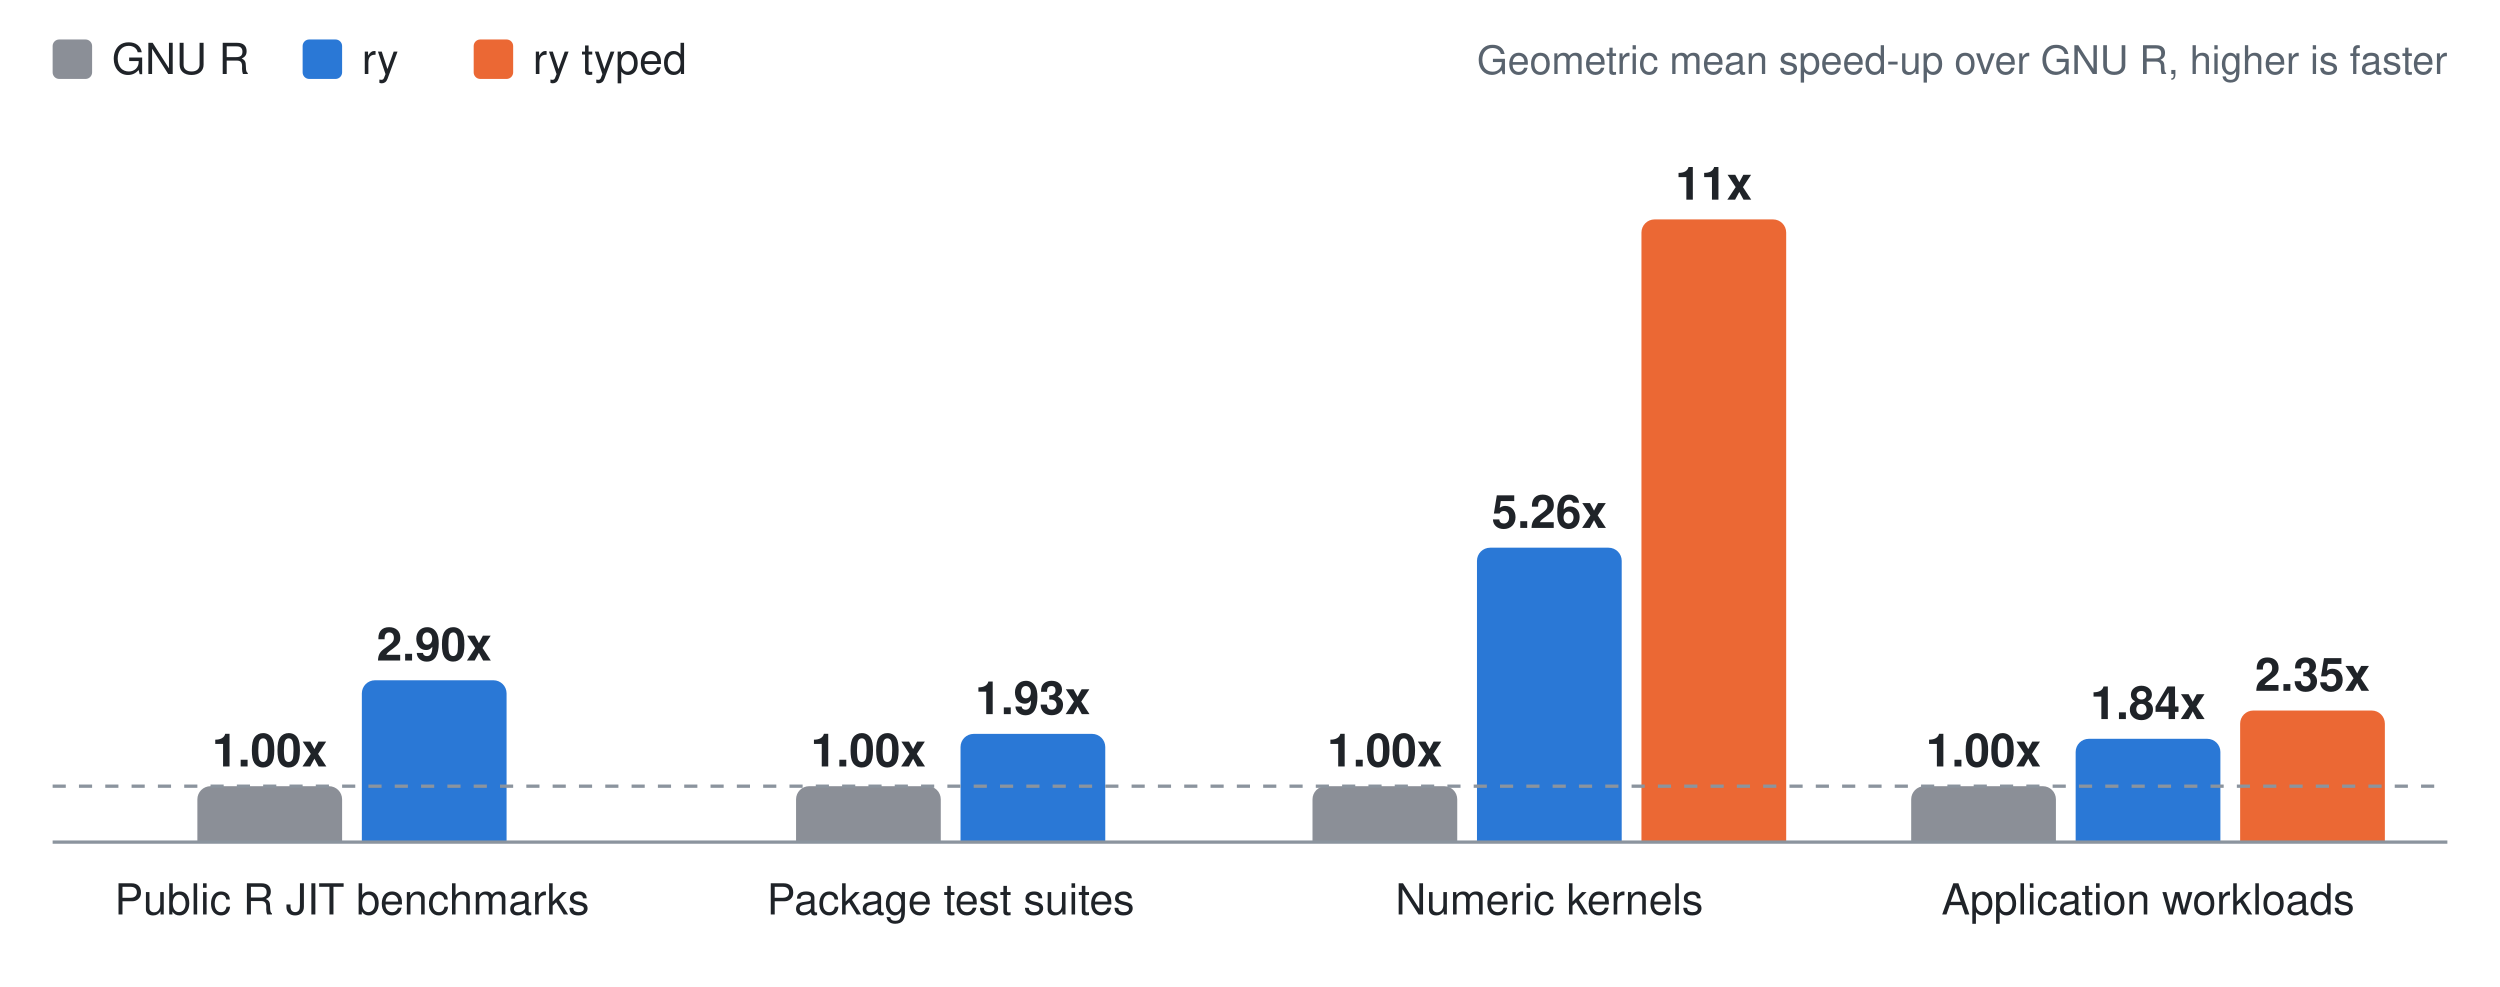
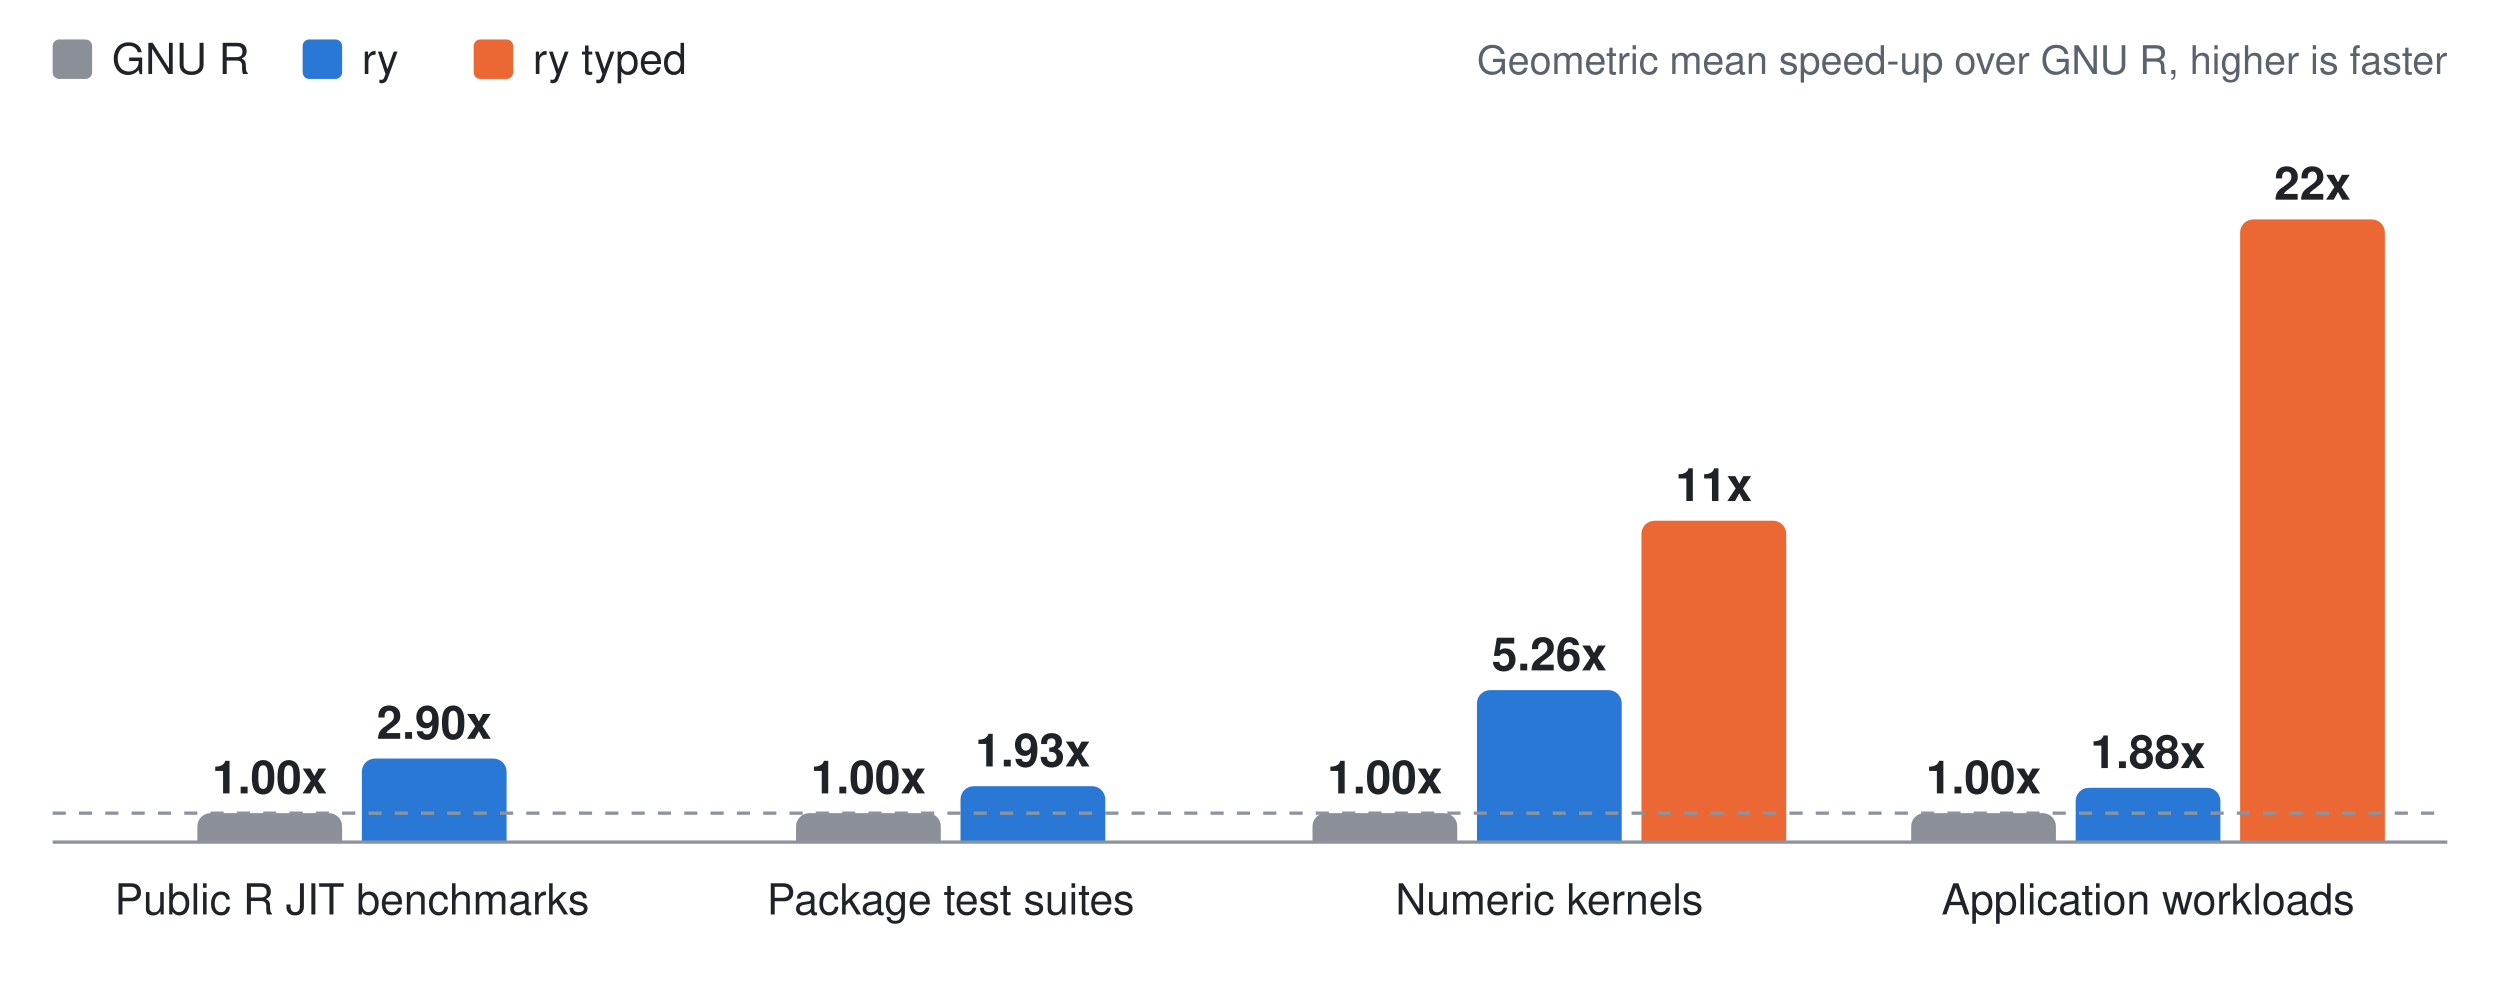
<svg xmlns="http://www.w3.org/2000/svg" viewBox="0 0 760 300" width="760" height="300" role="img" aria-labelledby="t d" font-family="-apple-system, 'Segoe UI', Helvetica, Arial, sans-serif">
  <rect x="16" y="12" width="12" height="12" rx="2" fill="#8b8f97" />
  <text x="34" y="22.5" font-size="13" fill="#1f2328">GNU R</text>
  <rect x="92" y="12" width="12" height="12" rx="2" fill="#2a78d6" />
  <text x="110" y="22.5" font-size="13" fill="#1f2328">ry</text>
  <rect x="144" y="12" width="12" height="12" rx="2" fill="#eb6834" />
  <text x="162" y="22.5" font-size="13" fill="#1f2328">ry typed</text>
  <text x="744" y="22.5" font-size="12" text-anchor="end" fill="#59636e">Geometric mean speed-up over GNU R, higher is faster</text>
-   <path d="M60.0 256V243.0a4 4 0 0 1 4-4h36a4 4 0 0 1 4 4V256z" fill="#8b8f97" />
-   <text x="82.0" y="233.0" font-size="14" font-weight="600" text-anchor="middle" fill="#1f2328">1.00x</text>
-   <path d="M110.0 256V210.8a4 4 0 0 1 4-4h36a4 4 0 0 1 4 4V256z" fill="#2a78d6" />
-   <text x="132.0" y="200.8" font-size="14" font-weight="600" text-anchor="middle" fill="#1f2328">2.90x</text>
+   <path d="M60.0 256V251.2a4 4 0 0 1 4-4h36a4 4 0 0 1 4 4V256z" fill="#8b8f97" />
+   <text x="82.0" y="241.2" font-size="14" font-weight="600" text-anchor="middle" fill="#1f2328">1.00x</text>
+   <path d="M110.0 256V234.6a4 4 0 0 1 4-4h36a4 4 0 0 1 4 4V256z" fill="#2a78d6" />
+   <text x="132.0" y="224.6" font-size="14" font-weight="600" text-anchor="middle" fill="#1f2328">2.90x</text>
  <text x="107.0" y="278" font-size="13" text-anchor="middle" fill="#1f2328">Public R JIT benchmarks</text>
-   <path d="M242.0 256V243.0a4 4 0 0 1 4-4h36a4 4 0 0 1 4 4V256z" fill="#8b8f97" />
-   <text x="264.0" y="233.0" font-size="14" font-weight="600" text-anchor="middle" fill="#1f2328">1.00x</text>
-   <path d="M292.0 256V227.1a4 4 0 0 1 4-4h36a4 4 0 0 1 4 4V256z" fill="#2a78d6" />
-   <text x="314.0" y="217.1" font-size="14" font-weight="600" text-anchor="middle" fill="#1f2328">1.93x</text>
+   <path d="M242.0 256V251.2a4 4 0 0 1 4-4h36a4 4 0 0 1 4 4V256z" fill="#8b8f97" />
+   <text x="264.0" y="241.2" font-size="14" font-weight="600" text-anchor="middle" fill="#1f2328">1.00x</text>
+   <path d="M292.0 256V243.0a4 4 0 0 1 4-4h36a4 4 0 0 1 4 4V256z" fill="#2a78d6" />
+   <text x="314.0" y="233.0" font-size="14" font-weight="600" text-anchor="middle" fill="#1f2328">1.93x</text>
  <text x="289.0" y="278" font-size="13" text-anchor="middle" fill="#1f2328">Package test suites</text>
-   <path d="M399.0 256V243.0a4 4 0 0 1 4-4h36a4 4 0 0 1 4 4V256z" fill="#8b8f97" />
-   <text x="421.0" y="233.0" font-size="14" font-weight="600" text-anchor="middle" fill="#1f2328">1.00x</text>
-   <path d="M449.0 256V170.5a4 4 0 0 1 4-4h36a4 4 0 0 1 4 4V256z" fill="#2a78d6" />
-   <text x="471.0" y="160.5" font-size="14" font-weight="600" text-anchor="middle" fill="#1f2328">5.26x</text>
-   <path d="M499.0 256V70.7a4 4 0 0 1 4-4h36a4 4 0 0 1 4 4V256z" fill="#eb6834" />
-   <text x="521.0" y="60.7" font-size="14" font-weight="600" text-anchor="middle" fill="#1f2328">11x</text>
+   <path d="M399.0 256V251.2a4 4 0 0 1 4-4h36a4 4 0 0 1 4 4V256z" fill="#8b8f97" />
+   <text x="421.0" y="241.2" font-size="14" font-weight="600" text-anchor="middle" fill="#1f2328">1.00x</text>
+   <path d="M449.0 256V213.8a4 4 0 0 1 4-4h36a4 4 0 0 1 4 4V256z" fill="#2a78d6" />
+   <text x="471.0" y="203.8" font-size="14" font-weight="600" text-anchor="middle" fill="#1f2328">5.26x</text>
+   <path d="M499.0 256V162.3a4 4 0 0 1 4-4h36a4 4 0 0 1 4 4V256z" fill="#eb6834" />
+   <text x="521.0" y="152.3" font-size="14" font-weight="600" text-anchor="middle" fill="#1f2328">11x</text>
  <text x="471.0" y="278" font-size="13" text-anchor="middle" fill="#1f2328">Numeric kernels</text>
-   <path d="M581.0 256V243.0a4 4 0 0 1 4-4h36a4 4 0 0 1 4 4V256z" fill="#8b8f97" />
-   <text x="603.0" y="233.0" font-size="14" font-weight="600" text-anchor="middle" fill="#1f2328">1.00x</text>
-   <path d="M631.0 256V228.6a4 4 0 0 1 4-4h36a4 4 0 0 1 4 4V256z" fill="#2a78d6" />
-   <text x="653.0" y="218.6" font-size="14" font-weight="600" text-anchor="middle" fill="#1f2328">1.84x</text>
-   <path d="M681.0 256V220.0a4 4 0 0 1 4-4h36a4 4 0 0 1 4 4V256z" fill="#eb6834" />
-   <text x="703.0" y="210.0" font-size="14" font-weight="600" text-anchor="middle" fill="#1f2328">2.35x</text>
+   <path d="M581.0 256V251.2a4 4 0 0 1 4-4h36a4 4 0 0 1 4 4V256z" fill="#8b8f97" />
+   <text x="603.0" y="241.2" font-size="14" font-weight="600" text-anchor="middle" fill="#1f2328">1.00x</text>
+   <path d="M631.0 256V243.5a4 4 0 0 1 4-4h36a4 4 0 0 1 4 4V256z" fill="#2a78d6" />
+   <text x="653.0" y="233.5" font-size="14" font-weight="600" text-anchor="middle" fill="#1f2328">1.88x</text>
+   <path d="M681.0 256V70.7a4 4 0 0 1 4-4h36a4 4 0 0 1 4 4V256z" fill="#eb6834" />
+   <text x="703.0" y="60.7" font-size="14" font-weight="600" text-anchor="middle" fill="#1f2328">22x</text>
  <text x="653.0" y="278" font-size="13" text-anchor="middle" fill="#1f2328">Application workloads</text>
  <line x1="16" x2="744" y1="256" y2="256" stroke="#8b949e" stroke-width="1" />
-   <line x1="16" x2="744" y1="239.0" y2="239.0" stroke="#8b949e" stroke-width="1" stroke-dasharray="4 4" />
+   <line x1="16" x2="744" y1="247.2" y2="247.2" stroke="#8b949e" stroke-width="1" stroke-dasharray="4 4" />
</svg>
